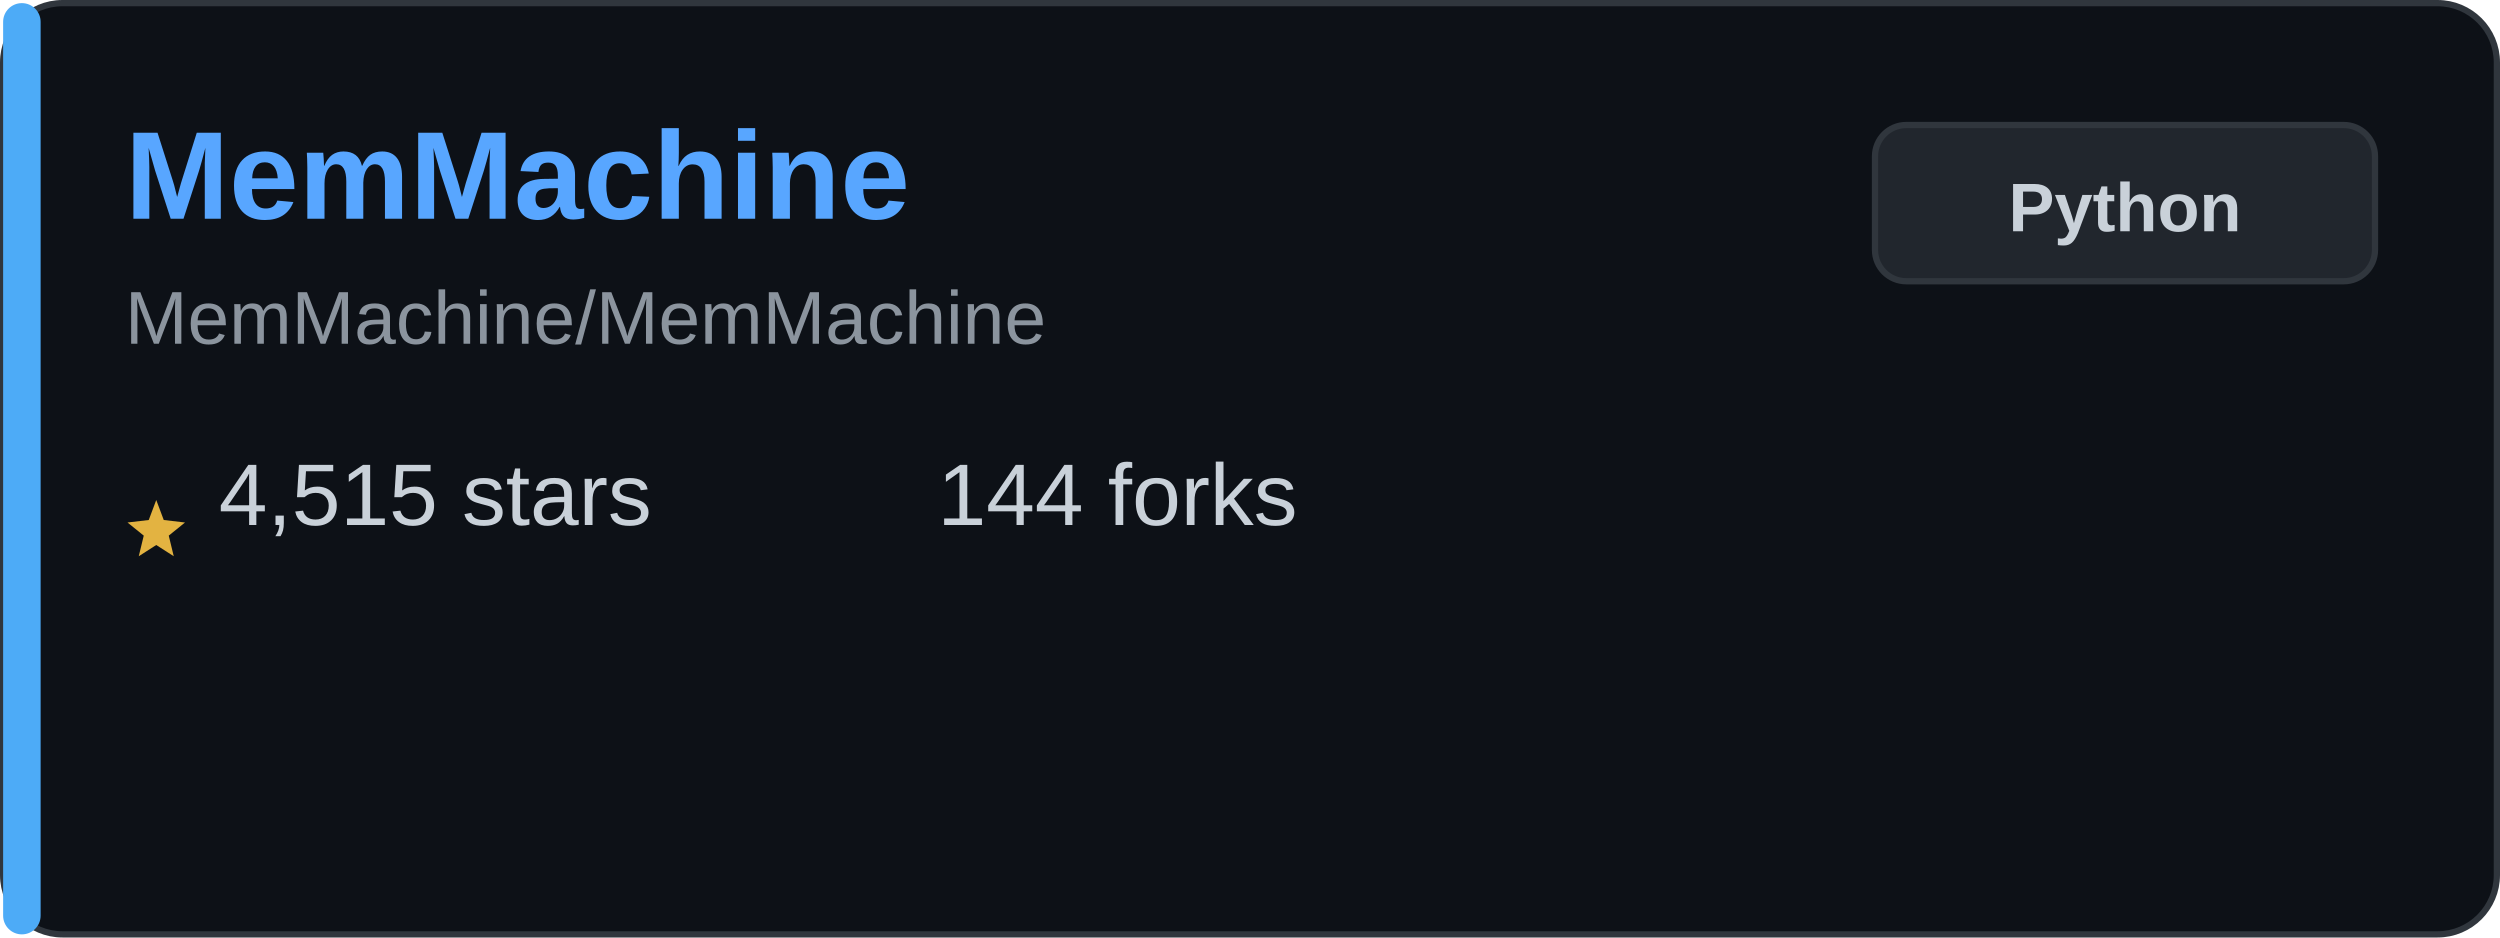
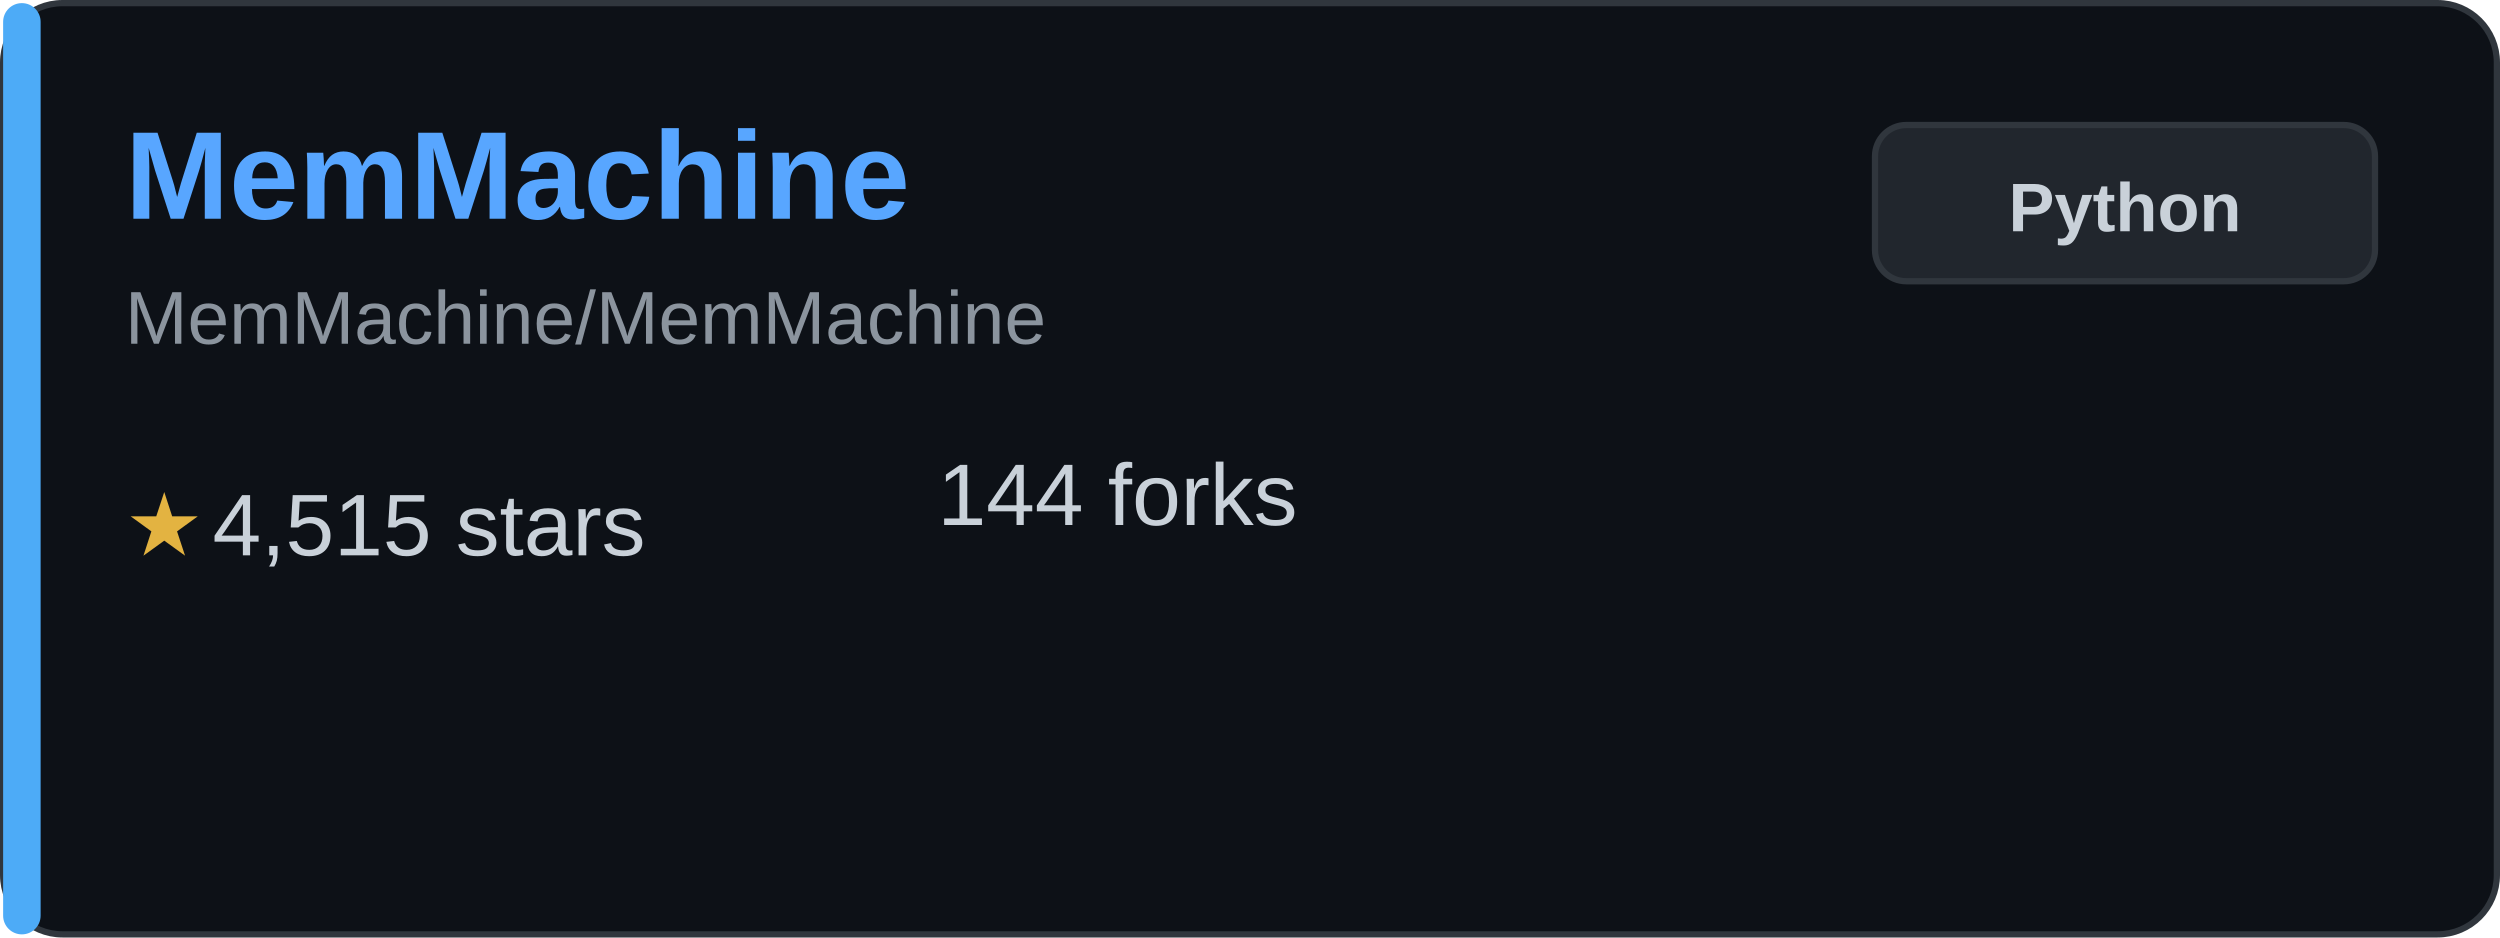
<svg xmlns="http://www.w3.org/2000/svg" width="400" height="150" viewBox="0 0 400 150" fill="none">
  <rect x="0.5" y="0.5" width="399" height="149" rx="9.5" fill="#0d1117" stroke="#30363d" />
  <rect x="0.5" y="0.5" width="6" height="149" rx="3" fill="#4dabf7" />
  <text x="20" y="35" font-family="Arial, sans-serif" font-size="20" font-weight="bold" fill="#58a6ff">MemMachine</text>
  <text x="20" y="55" font-family="Arial, sans-serif" font-size="12" fill="#8b949e">MemMachine/MemMachine</text>
  <g transform="translate(20, 80)">
-     <polygon points="5,0 6.2,3.2 9.6,3.6 7,5.7 7.8,9 5,7.2 2.2,9 3,5.7 0.4,3.6 3.8,3.2" fill="#e3b341" />
-     <text x="15" y="4" font-family="Arial, sans-serif" font-size="14" fill="#c9d1d9">4,515 stars</text>
+     <text x="0" y="4" font-family="Arial, sans-serif" font-size="14" fill="#e3b341" dominant-baseline="central">★</text>
+     <text x="14" y="4" font-family="Arial, sans-serif" font-size="14" fill="#c9d1d9" dominant-baseline="central">4,515 stars</text>
  </g>
  <g transform="translate(150, 80)">
    <text x="0" y="4" font-family="Arial, sans-serif" font-size="14" fill="#c9d1d9">144 forks</text>
  </g>
  <rect x="300" y="20" width="80" height="25" rx="5" fill="#21262d" stroke="#30363d" />
  <text x="340" y="37" font-family="Arial, sans-serif" font-size="11" font-weight="bold" fill="#c9d1d9" text-anchor="middle">Python</text>
</svg>
